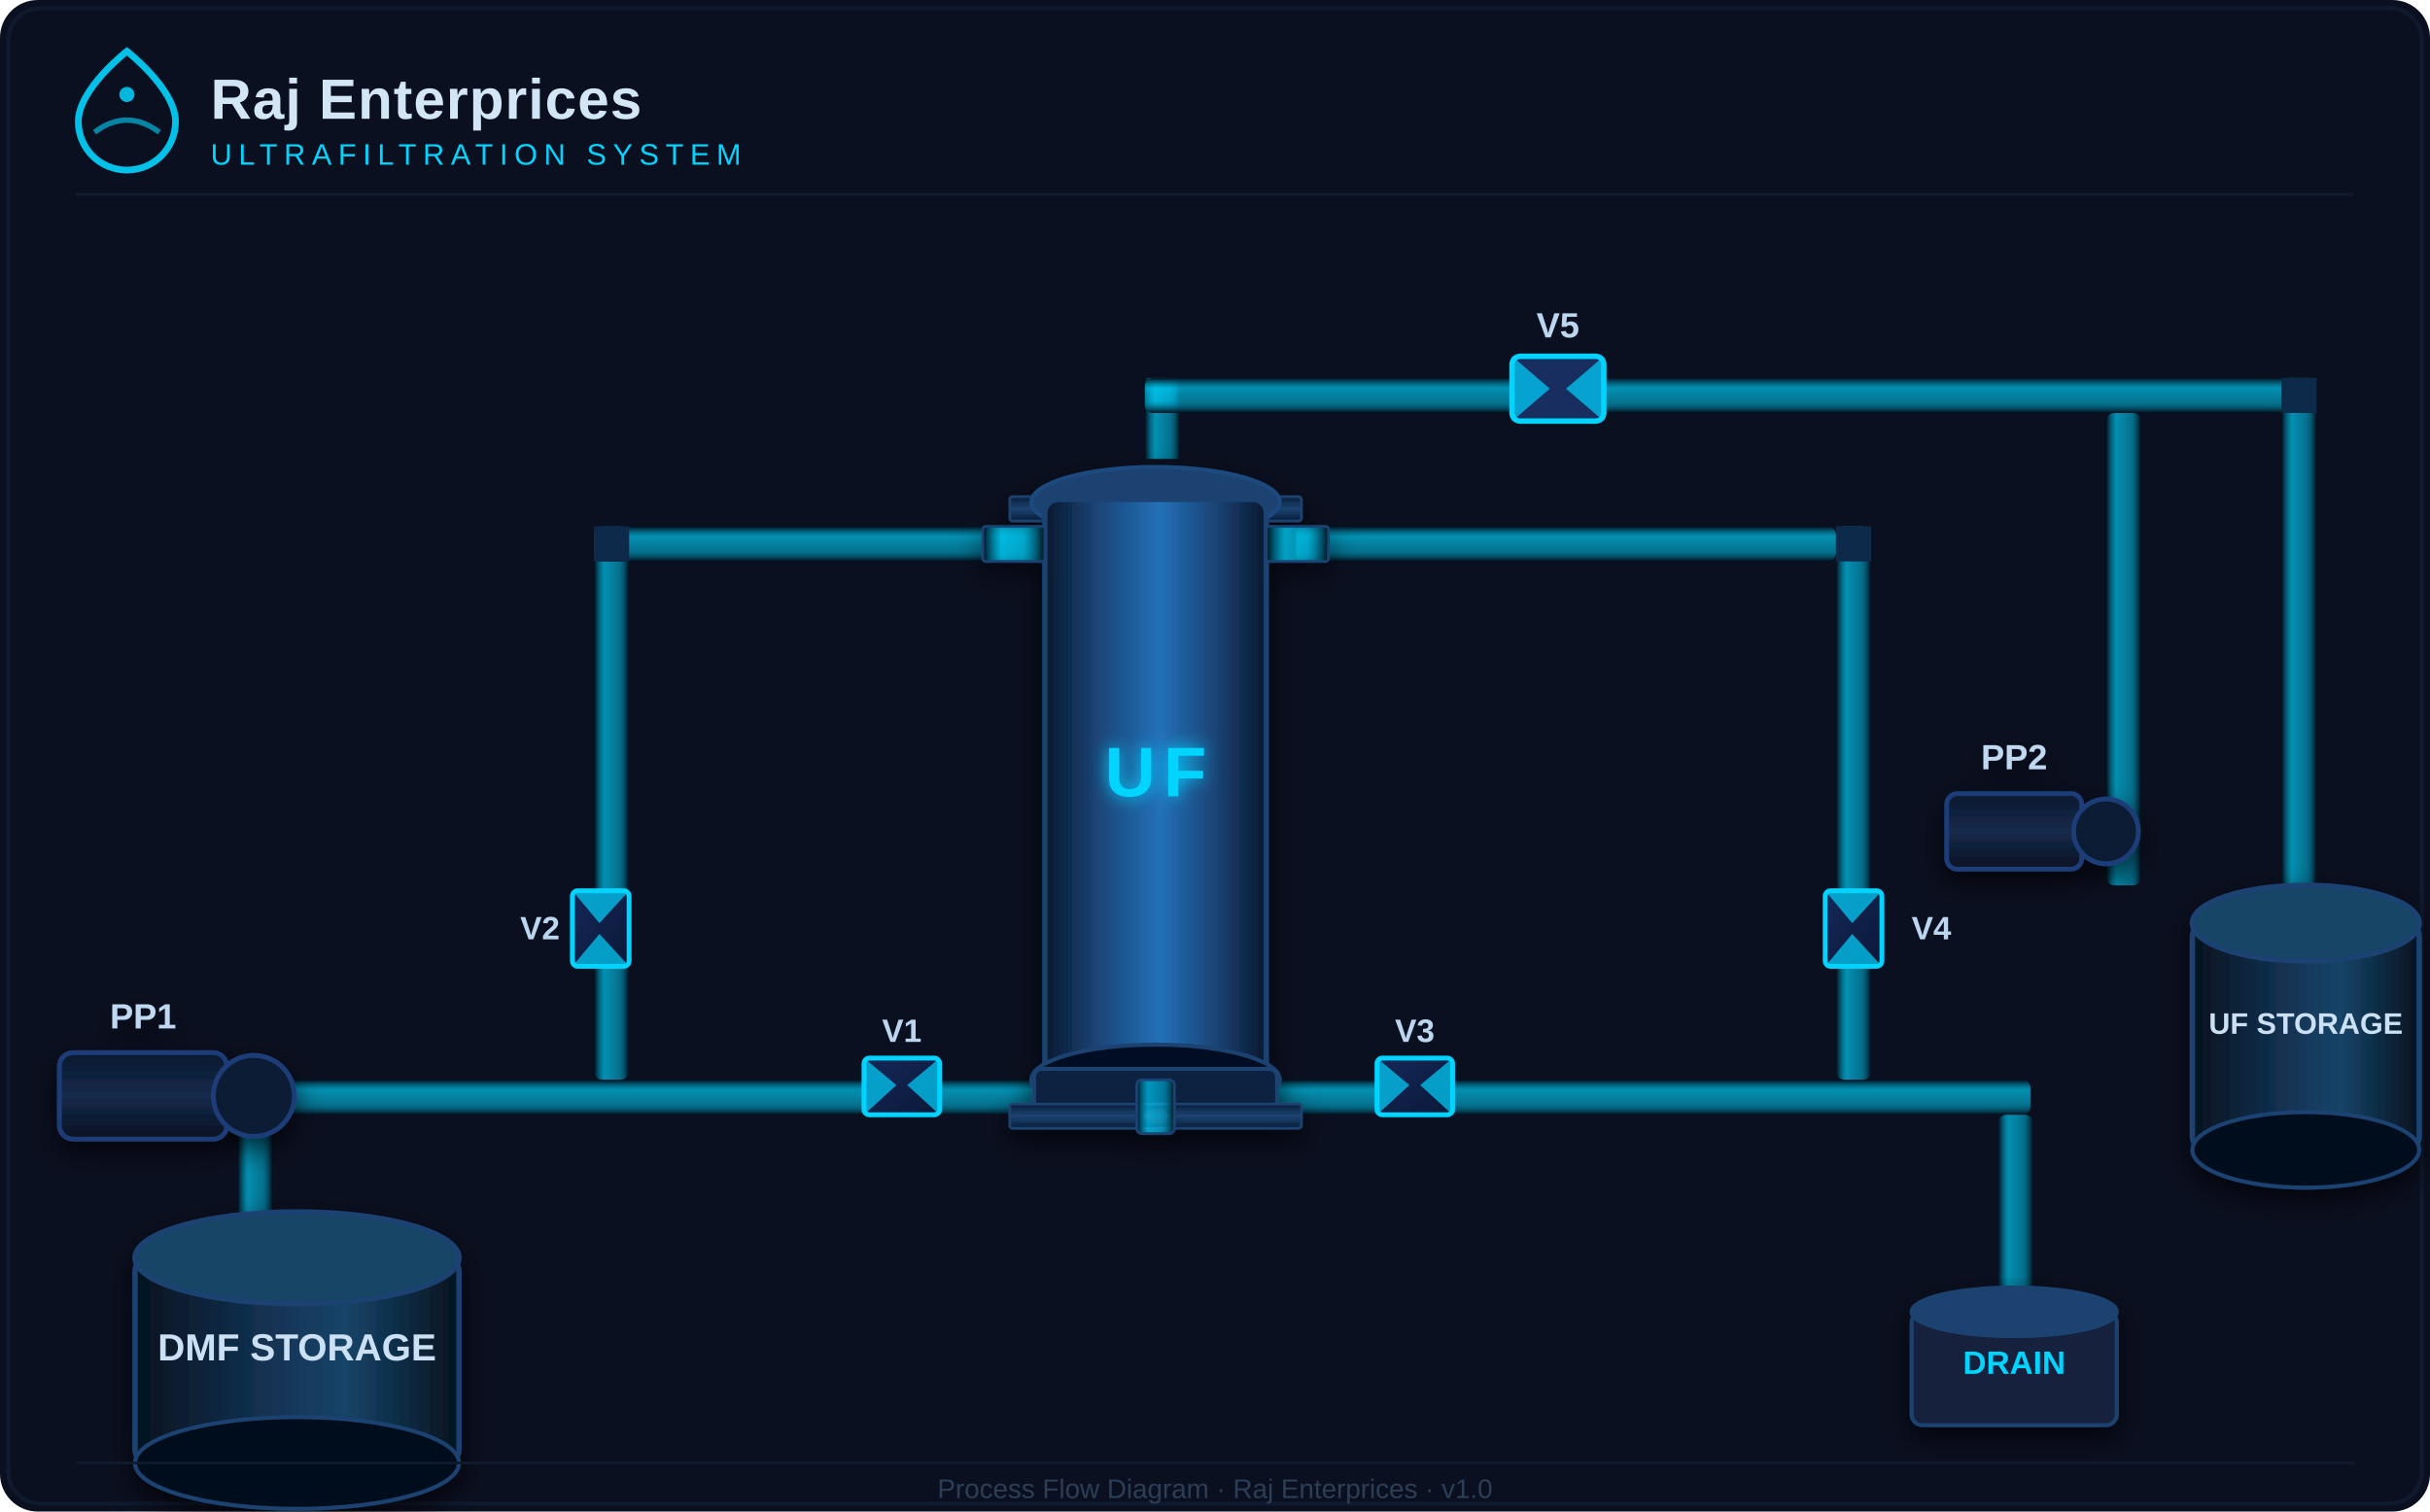
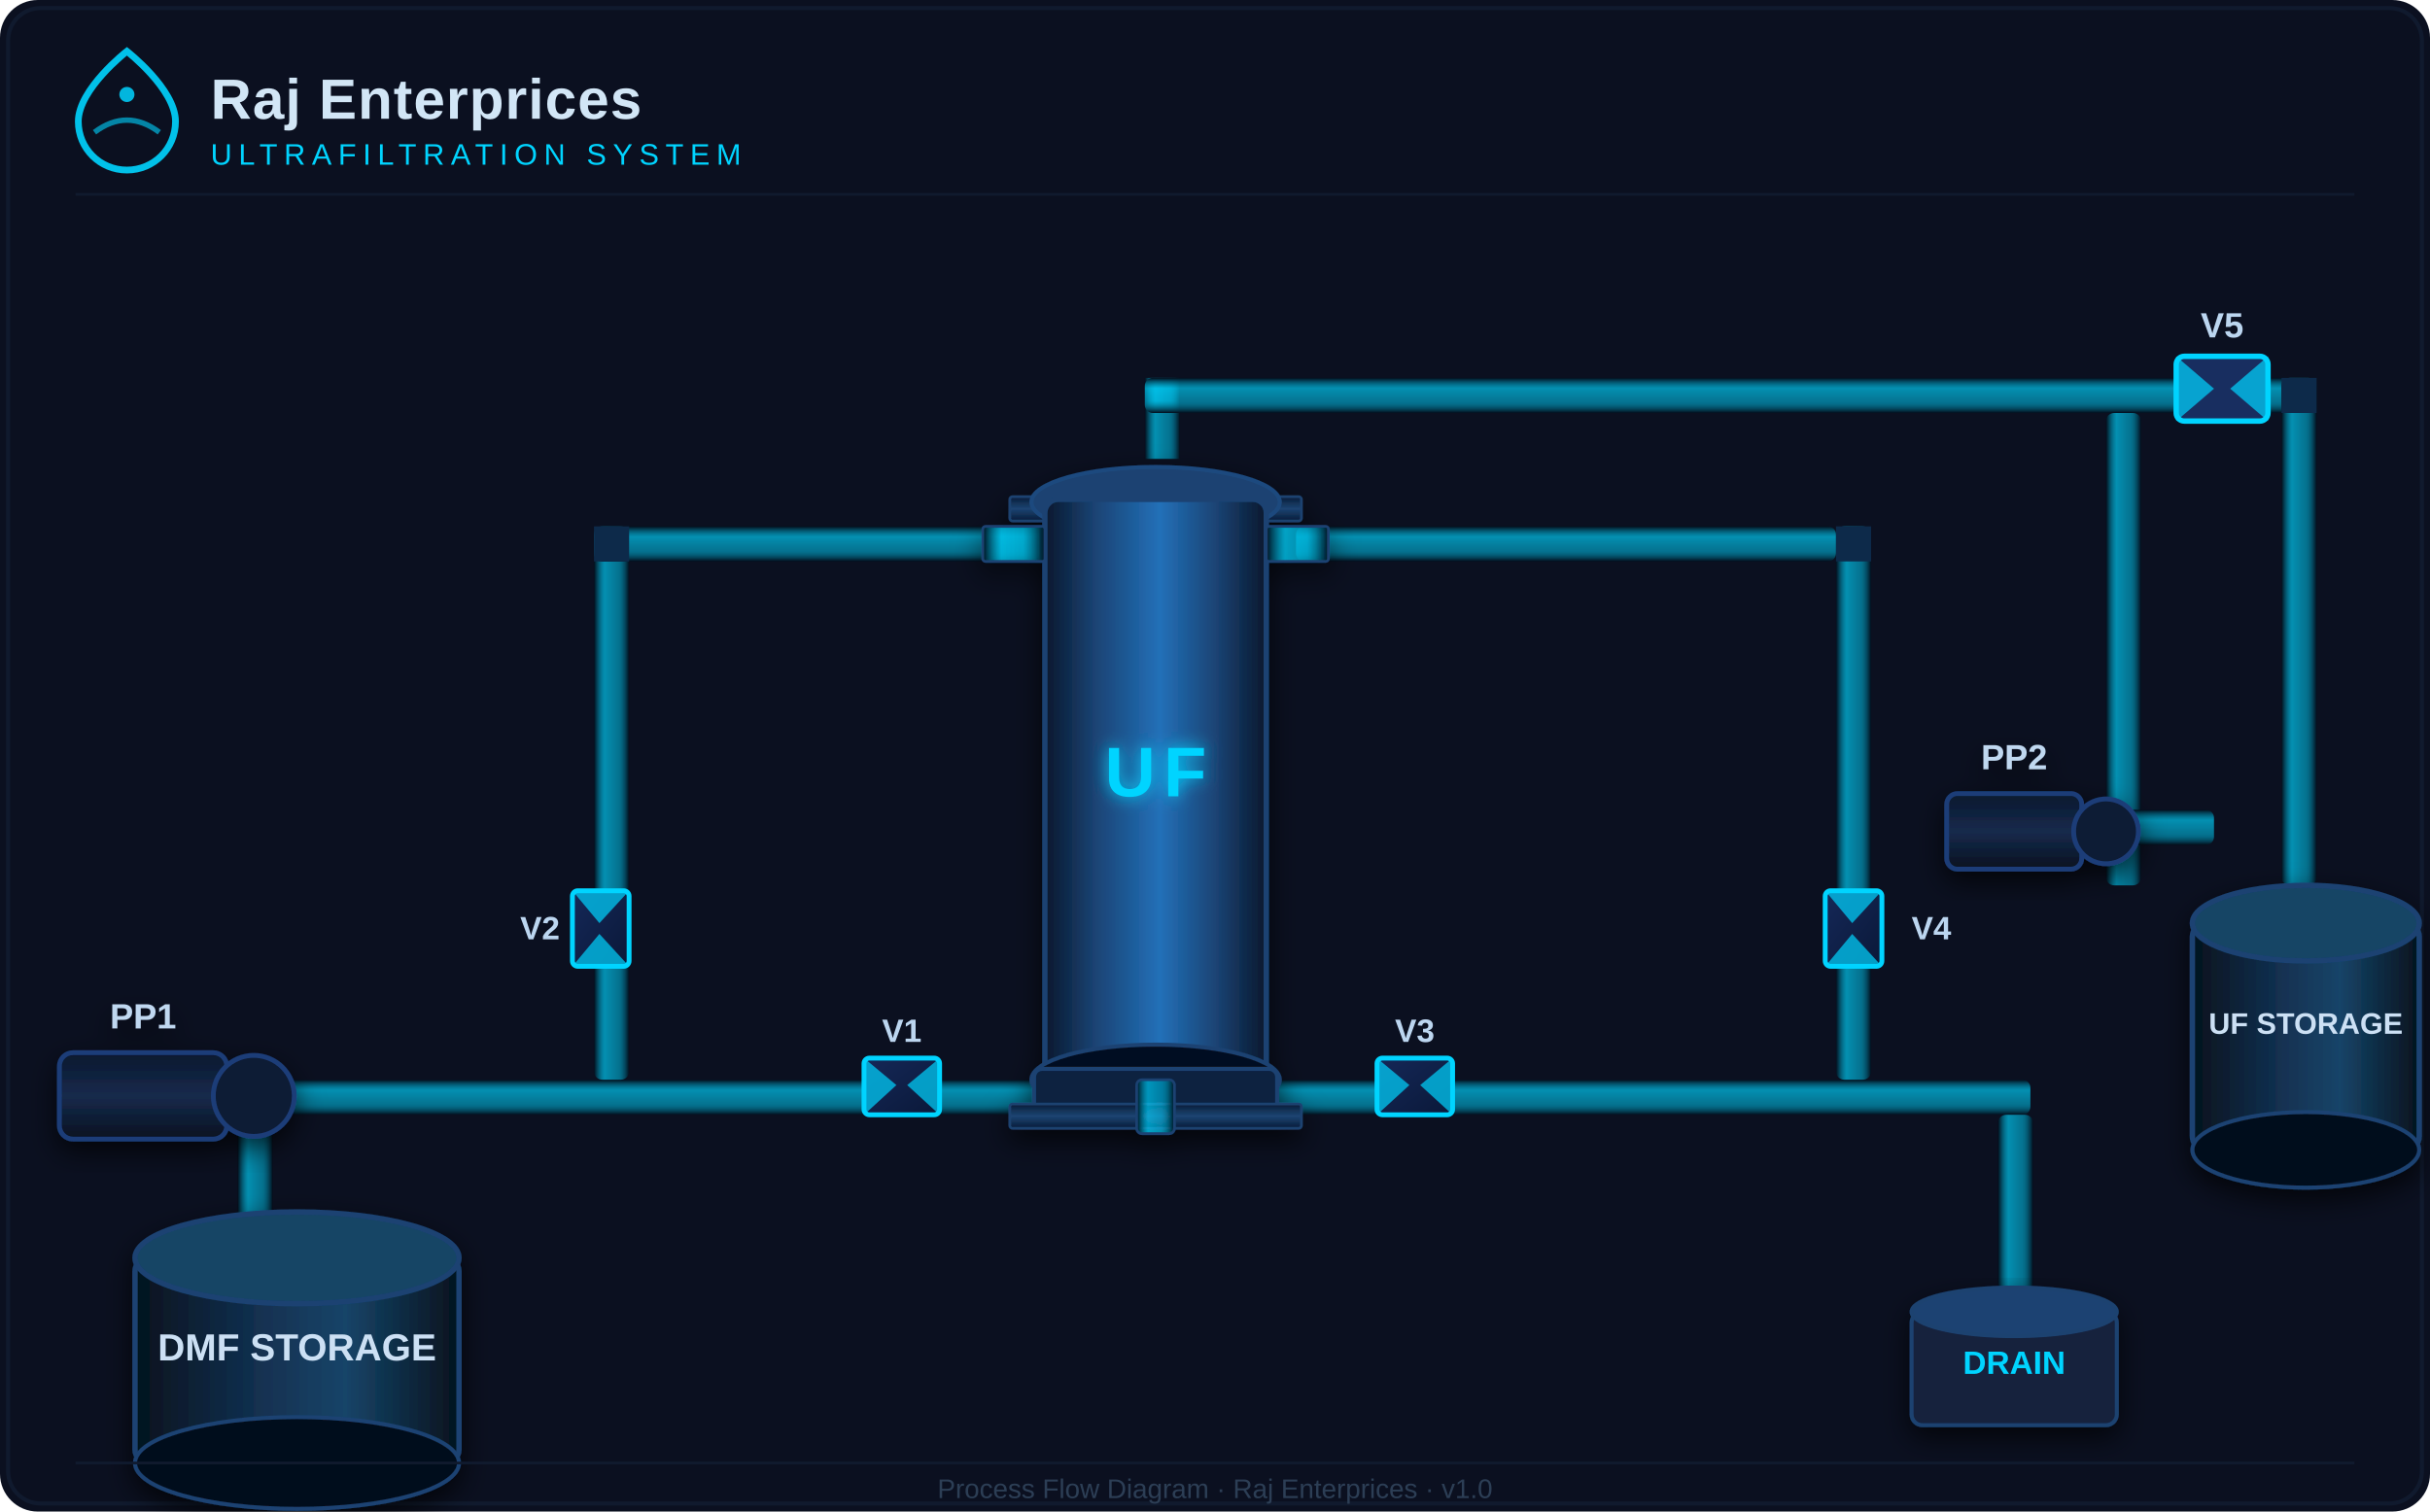
<svg xmlns="http://www.w3.org/2000/svg" width="900" height="560" viewBox="0 0 900 560" font-family="Segoe UI,Arial,sans-serif">
  <defs>
    <linearGradient id="pH" x1="0" y1="0" x2="0" y2="1">
      <stop offset="0%" stop-color="#030e1c" />
      <stop offset="30%" stop-color="#00d4ff" stop-opacity=".65" />
      <stop offset="65%" stop-color="#00d4ff" stop-opacity=".52" />
      <stop offset="100%" stop-color="#030e1c" />
    </linearGradient>
    <linearGradient id="pV" x1="0" y1="0" x2="1" y2="0">
      <stop offset="0%" stop-color="#030e1c" />
      <stop offset="30%" stop-color="#00d4ff" stop-opacity=".65" />
      <stop offset="65%" stop-color="#00d4ff" stop-opacity=".52" />
      <stop offset="100%" stop-color="#030e1c" />
    </linearGradient>
    <linearGradient id="uf" x1="0" y1="0" x2="1" y2="0">
      <stop offset="0%" stop-color="#07182e" />
      <stop offset="22%" stop-color="#1a4272" />
      <stop offset="52%" stop-color="#2270b8" />
      <stop offset="78%" stop-color="#1a4272" />
      <stop offset="100%" stop-color="#07182e" />
    </linearGradient>
    <linearGradient id="tk" x1="0" y1="0" x2="1" y2="0">
      <stop offset="0%" stop-color="#05131e" />
      <stop offset="38%" stop-color="#123050" />
      <stop offset="65%" stop-color="#164468" />
      <stop offset="100%" stop-color="#05131e" />
    </linearGradient>
    <linearGradient id="fl" x1="0" y1="0" x2="0" y2="1">
      <stop offset="0%" stop-color="#081c38" />
      <stop offset="50%" stop-color="#1c4472" />
      <stop offset="100%" stop-color="#081c38" />
    </linearGradient>
    <linearGradient id="pm" x1="0" y1="0" x2="0" y2="1">
      <stop offset="0%" stop-color="#0a182e" />
      <stop offset="50%" stop-color="#162a4c" />
      <stop offset="100%" stop-color="#071220" />
    </linearGradient>
    <linearGradient id="vl" x1="0" y1="0" x2="1" y2="1">
      <stop offset="0%" stop-color="#152858" />
      <stop offset="100%" stop-color="#0a1838" />
    </linearGradient>
    <filter id="gl" x="-50%" y="-50%" width="200%" height="200%">
      <feGaussianBlur stdDeviation="3" result="b" />
      <feMerge>
        <feMergeNode in="b" />
        <feMergeNode in="SourceGraphic" />
      </feMerge>
    </filter>
    <filter id="sh" x="-15%" y="-15%" width="130%" height="140%">
      <feDropShadow dx="0" dy="4" stdDeviation="5" flood-color="#000" flood-opacity=".7" />
    </filter>
  </defs>
  <rect width="900" height="560" fill="#0b1020" rx="14" />
  <rect x="3" y="3" width="894" height="554" fill="none" stroke="#101a2e" stroke-width="1.5" rx="12" />
  <g transform="translate(28,18)">
    <path d="M19,1C19,1 1,15 1,27C1,37 9,45 19,45C29,45 37,37 37,27C37,15 19,1 19,1Z" fill="none" stroke="#00d4ff" stroke-width="2.5" opacity=".9" />
    <path d="M7,31Q19,22 31,31" fill="none" stroke="#00d4ff" stroke-width="2" opacity=".6" />
    <circle cx="19" cy="17" r="2.8" fill="#00d4ff" opacity=".85" />
    <text x="50" y="26" font-size="21" font-weight="700" fill="#d2e6f6" letter-spacing=".4">Raj Enterprices</text>
    <text x="50" y="43" font-size="11" fill="#00d4ff" letter-spacing="2.4">ULTRAFILTRATION SYSTEM</text>
  </g>
  <line x1="28" y1="72" x2="872" y2="72" stroke="#101a2e" stroke-width="1" />
  <g id="pipes">
    <rect x="88" y="405" width="13" height="60" fill="url(#pV)" rx="3" />
    <rect x="88" y="465" width="20" height="13" fill="url(#pH)" />
    <rect x="105" y="400" width="317" height="13" fill="url(#pH)" rx="3" />
    <rect x="220" y="195" width="13" height="205" fill="url(#pV)" rx="3" />
    <rect x="220" y="195" width="165" height="13" fill="url(#pH)" rx="3" />
    <rect x="424" y="140" width="13" height="30" fill="url(#pV)" />
    <rect x="424" y="140" width="426" height="13" fill="url(#pH)" rx="3" />
    <rect x="780" y="153" width="13" height="175" fill="url(#pV)" rx="3" />
    <rect x="845" y="140" width="13" height="188" fill="url(#pV)" rx="3" />
    <rect x="422" y="400" width="330" height="13" fill="url(#pH)" rx="3" />
    <rect x="740" y="413" width="13" height="65" fill="url(#pV)" rx="3" />
+     <rect x="780" y="300" width="40" height="13" fill="url(#pH)" rx="3" />
    <rect x="680" y="195" width="13" height="205" fill="url(#pV)" rx="3" />
    <rect x="480" y="195" width="200" height="13" fill="url(#pH)" rx="3" />
    <rect x="220" y="195" width="13" height="13" fill="#0d2a4a" />
    <rect x="845" y="140" width="13" height="13" fill="#0d2a4a" />
    <rect x="680" y="195" width="13" height="13" fill="#0d2a4a" />
  </g>
  <g transform="translate(382,170)" filter="url(#sh)">
    <rect x="-8" y="14" width="108" height="9" fill="url(#fl)" stroke="#1c4270" stroke-width="1" rx="1" />
    <ellipse cx="46" cy="16" rx="46" ry="13" fill="#1a4272" stroke="#1e4a7e" stroke-width="1.5" />
    <rect x="5" y="15" width="82" height="215" fill="url(#uf)" stroke="#1a4272" stroke-width="2" rx="5" />
    <rect x="-18" y="25" width="23" height="13" fill="url(#pV)" stroke="#1a4272" stroke-width="1" rx="1" />
    <rect x="87" y="25" width="23" height="13" fill="url(#pV)" stroke="#1a4272" stroke-width="1" rx="1" />
    <ellipse cx="46" cy="230" rx="46" ry="13" fill="#060f20" stroke="#1a4272" stroke-width="1.5" />
    <rect x="1" y="226" width="90" height="16" rx="3" fill="#0b2040" stroke="#1a4272" stroke-width="1.5" />
    <rect x="-8" y="239" width="108" height="9" fill="url(#fl)" stroke="#1c4270" stroke-width="1" rx="1" />
    <rect x="39" y="230" width="14" height="20" fill="url(#pV)" stroke="#1a4272" stroke-width="1" rx="2" />
    <text x="46" y="125" text-anchor="middle" font-size="26" font-weight="700" fill="#00d4ff" letter-spacing="3" filter="url(#gl)">UF</text>
  </g>
  <g transform="translate(50,450)" filter="url(#sh)">
    <rect x="0" y="16" width="120" height="76" fill="url(#tk)" stroke="#1a4272" stroke-width="2" rx="5" />
    <ellipse cx="60" cy="16" rx="60" ry="17" fill="#164465" stroke="#1a4272" stroke-width="2" />
    <ellipse cx="60" cy="92" rx="60" ry="17" fill="#050e1c" stroke="#1a4272" stroke-width="1.5" />
    <text x="60" y="54" text-anchor="middle" font-size="14" font-weight="700" fill="#cce0f4">DMF STORAGE</text>
  </g>
  <g transform="translate(812,328)" filter="url(#sh)">
    <rect x="0" y="14" width="84" height="84" fill="url(#tk)" stroke="#1a4272" stroke-width="2" rx="5" />
    <ellipse cx="42" cy="14" rx="42" ry="14" fill="#164465" stroke="#1a4272" stroke-width="2" />
    <ellipse cx="42" cy="98" rx="42" ry="14" fill="#050e1c" stroke="#1a4272" stroke-width="1.5" />
    <text x="42" y="55" text-anchor="middle" font-size="11" font-weight="700" fill="#cce0f4">UF STORAGE</text>
  </g>
  <g transform="translate(708,478)" filter="url(#sh)">
    <rect x="0" y="8" width="76" height="42" fill="#16213e" stroke="#1c4270" stroke-width="1.5" rx="4" />
    <ellipse cx="38" cy="8" rx="38" ry="9" fill="#1a4272" stroke="#1c4270" stroke-width="1.5" />
    <text x="38" y="31" text-anchor="middle" font-size="12" font-weight="700" fill="#00d4ff">DRAIN</text>
  </g>
  <g transform="translate(22,386)" filter="url(#sh)">
    <rect x="0" y="4" width="62" height="32" fill="url(#pm)" stroke="#1c3c78" stroke-width="1.8" rx="5" />
    <circle cx="72" cy="20" r="15" fill="#0e1c34" stroke="#1c3c78" stroke-width="1.8" />
    <text x="31" y="-5" text-anchor="middle" font-size="13" font-weight="700" fill="#c0d8f0">PP1</text>
  </g>
  <g transform="translate(721,290)" filter="url(#sh)">
    <rect x="0" y="4" width="50" height="28" fill="url(#pm)" stroke="#1c3c78" stroke-width="1.8" rx="4" />
    <circle cx="59" cy="18" r="12" fill="#0e1c34" stroke="#1c3c78" stroke-width="1.8" />
    <text x="25" y="-5" text-anchor="middle" font-size="13" font-weight="700" fill="#c0d8f0">PP2</text>
  </g>
  <g transform="translate(320,396)">
    <rect x="0" y="-4" width="28" height="21" fill="url(#vl)" stroke="#00d4ff" stroke-width="1.8" rx="2" />
    <polygon points="0,-4 0,17 12,6" fill="#00d4ff" opacity=".7" />
    <polygon points="28,-4 28,17 16,6" fill="#00d4ff" opacity=".7" />
    <text x="14" y="-10" text-anchor="middle" font-size="12" font-weight="700" fill="#bcd6f0">V1</text>
  </g>
  <g transform="translate(216,330)">
    <rect x="-4" y="0" width="21" height="28" fill="url(#vl)" stroke="#00d4ff" stroke-width="1.8" rx="2" />
    <polygon points="-4,0 17,0 6,12" fill="#00d4ff" opacity=".7" />
    <polygon points="-4,28 17,28 6,16" fill="#00d4ff" opacity=".7" />
    <text x="-16" y="18" text-anchor="middle" font-size="12" font-weight="700" fill="#bcd6f0">V2</text>
  </g>
  <g transform="translate(510,396)">
    <rect x="0" y="-4" width="28" height="21" fill="url(#vl)" stroke="#00d4ff" stroke-width="1.8" rx="2" />
    <polygon points="0,-4 0,17 12,6" fill="#00d4ff" opacity=".7" />
    <polygon points="28,-4 28,17 16,6" fill="#00d4ff" opacity=".7" />
    <text x="14" y="-10" text-anchor="middle" font-size="12" font-weight="700" fill="#bcd6f0">V3</text>
  </g>
  <g transform="translate(676,330)">
    <rect x="0" y="0" width="21" height="28" fill="url(#vl)" stroke="#00d4ff" stroke-width="1.8" rx="2" />
    <polygon points="0,0 21,0 10,12" fill="#00d4ff" opacity=".7" />
    <polygon points="0,28 21,28 10,16" fill="#00d4ff" opacity=".7" />
    <text x="32" y="18" text-anchor="start" font-size="12" font-weight="700" fill="#bcd6f0">V4</text>
  </g>
-   <g transform="translate(560,132)">
+   <g transform="translate(806,132)">
    <rect x="0" y="0" width="34" height="24" fill="#182e60" stroke="#00d4ff" stroke-width="2" rx="3" />
    <polygon points="0,0 0,24 14,12" fill="#00d4ff" opacity=".7" />
    <polygon points="34,0 34,24 20,12" fill="#00d4ff" opacity=".7" />
    <text x="17" y="-7" text-anchor="middle" font-size="13" font-weight="700" fill="#bcd6f0">V5</text>
  </g>
  <line x1="28" y1="542" x2="872" y2="542" stroke="#101a2e" stroke-width="1" />
  <text x="450" y="555" text-anchor="middle" font-size="10" fill="#2c3e55">Process Flow Diagram · Raj Enterprices · v1.0</text>
</svg>
